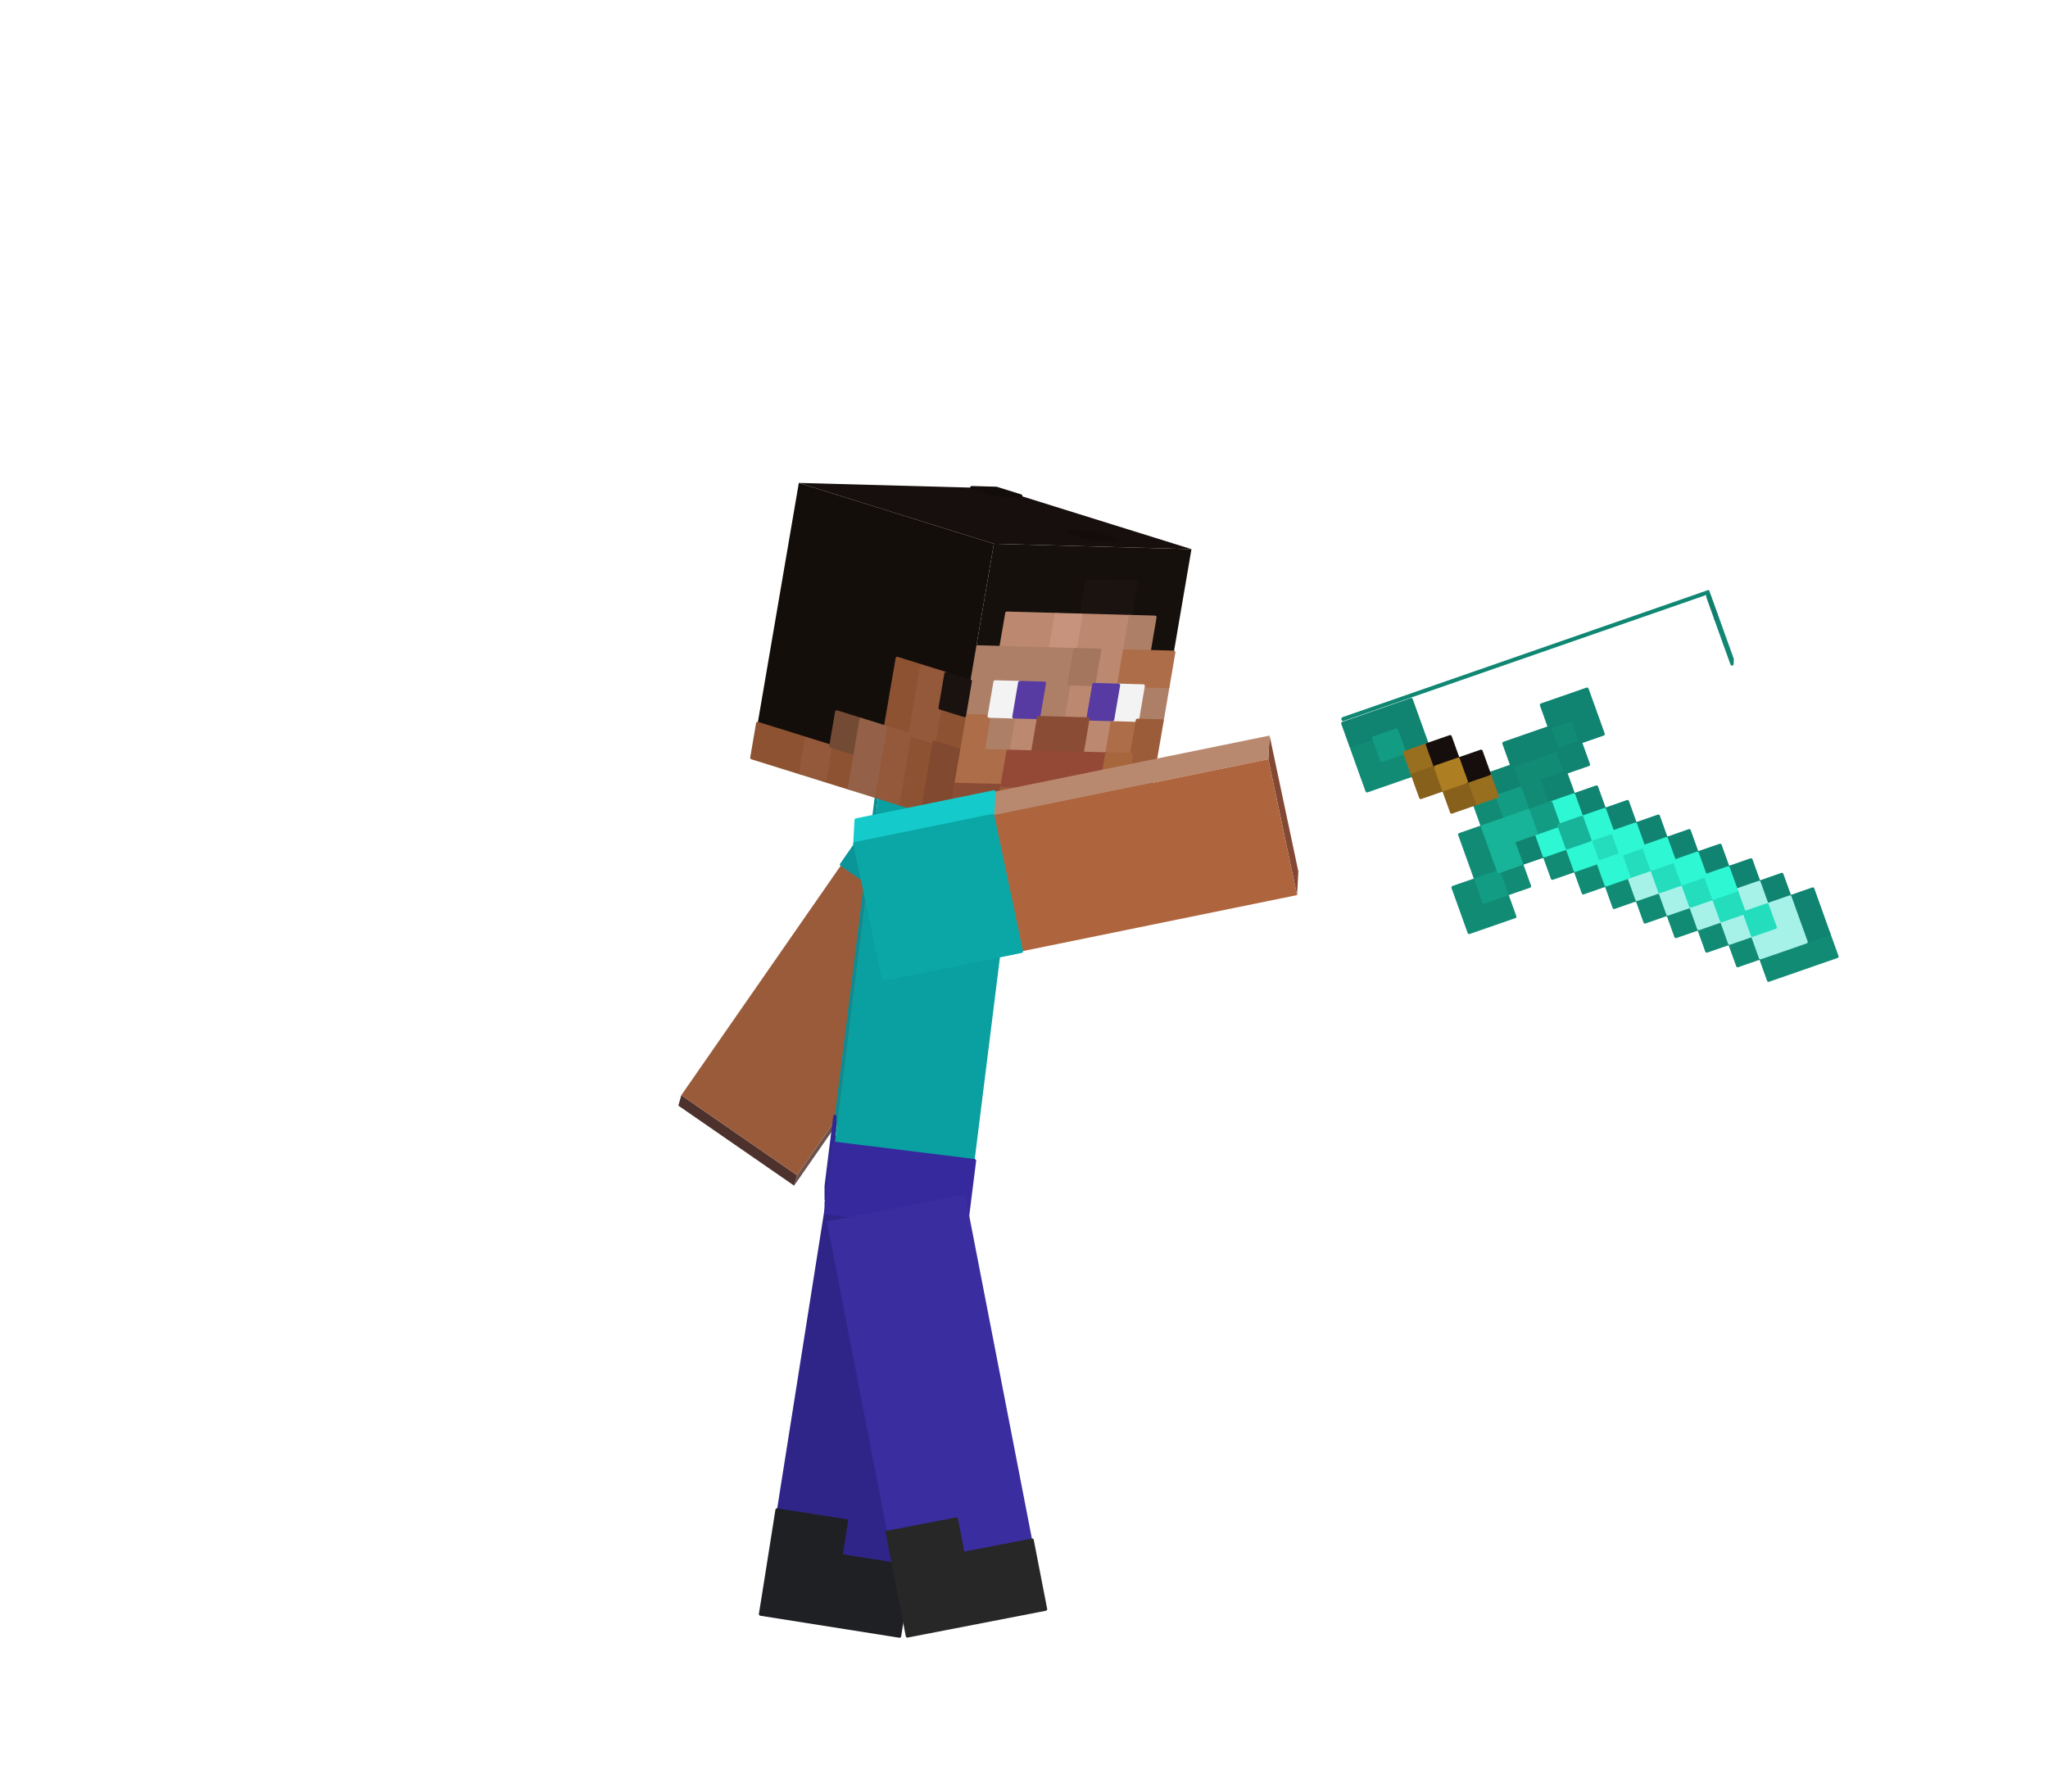
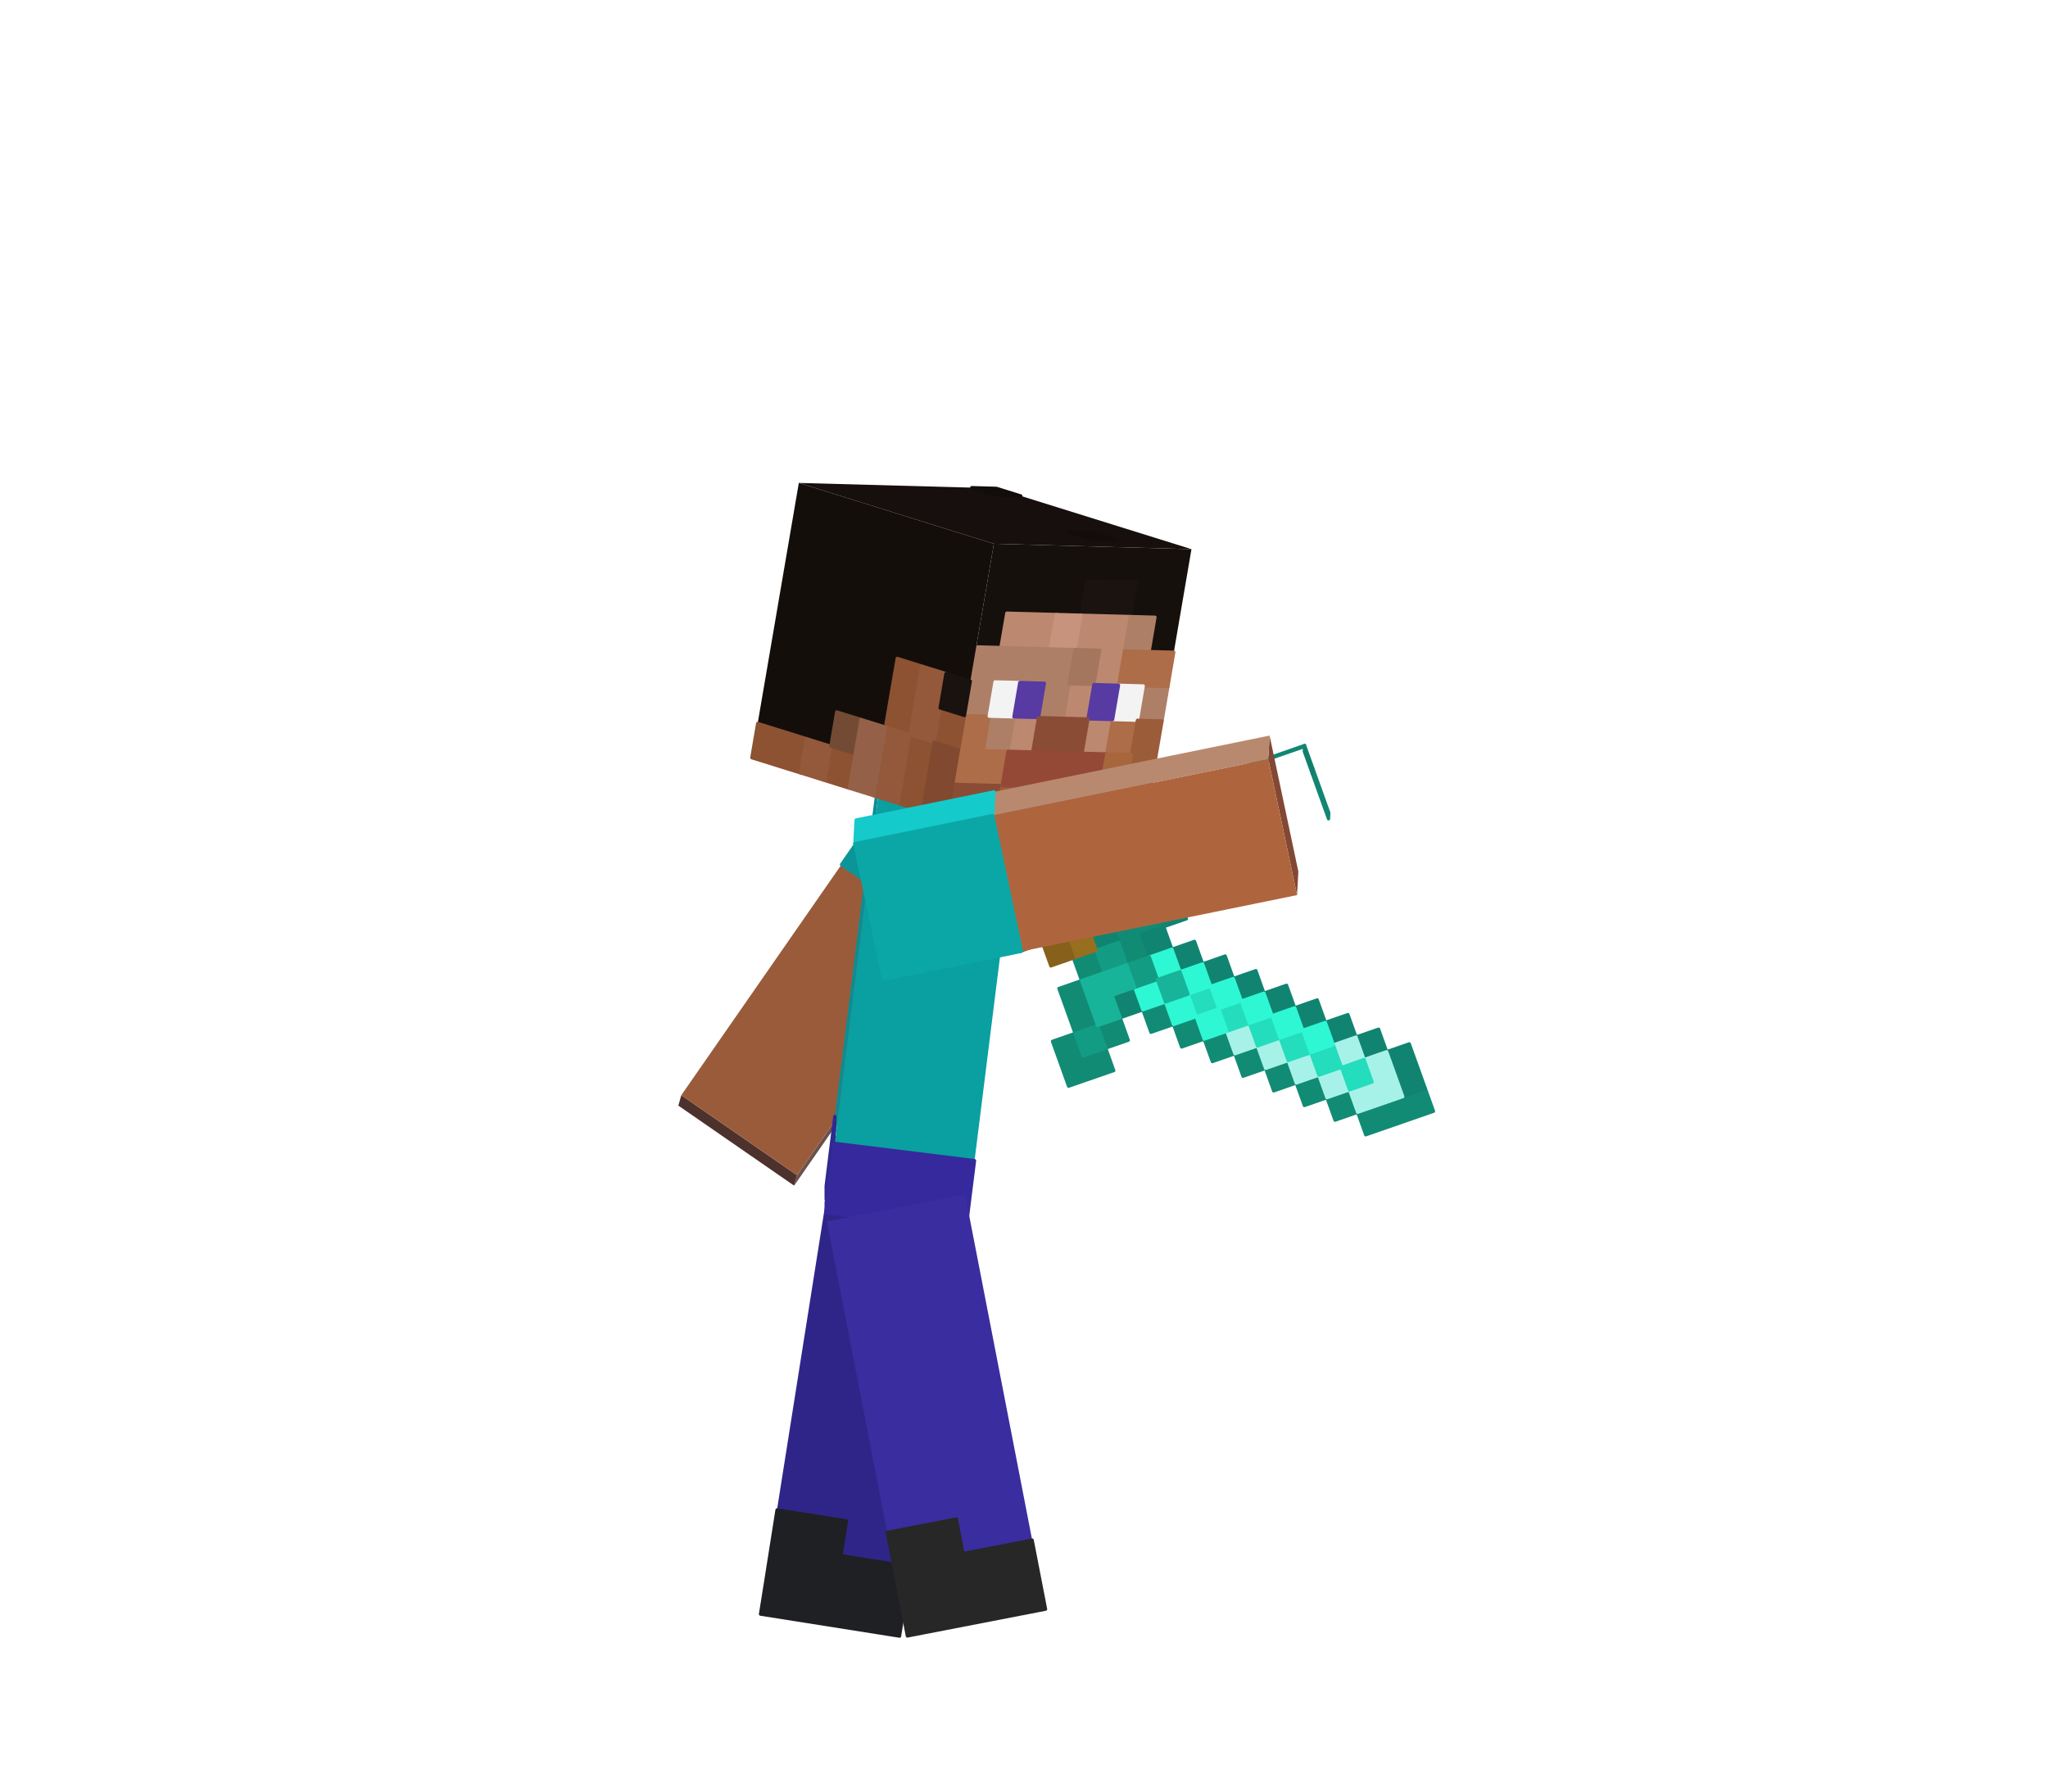
<svg xmlns="http://www.w3.org/2000/svg" viewBox="0 0 384 336" width="384" height="336" role="img" aria-labelledby="swing-3-title">
  <g id="steve">
    <g id="arm-left" aria-label="Left arm">
      <g class="face" data-face="front">
        <path fill="#6a524d" d="M194.5 155.53L193.95 157.48L148.9 222.36L149.45 220.41Z" />
        <path fill="#0c7880" stroke="#0c7880" stroke-width=".6" stroke-linejoin="round" d="M194.5 155.53L193.95 157.48L190.19 162.88L190.75 160.93ZM190.75 160.93L190.19 162.88L186.44 168.29L186.99 166.34ZM186.99 166.34L186.44 168.29L182.69 173.7L183.24 171.75ZM183.24 171.75L182.69 173.7L178.93 179.1L179.49 177.16Z" />
      </g>
      <g class="face" data-face="bottom">
        <path fill="#4d312d" d="M149.45 220.41L148.9 222.36L127.19 207.35L127.74 205.4Z" />
      </g>
      <g class="face" data-face="nx">
        <path fill="#9a5b3b" d="M172.8 140.51L194.5 155.53L149.45 220.41L127.74 205.4Z" />
        <path fill="#0b9598" stroke="#0b9598" stroke-width=".6" stroke-linejoin="round" d="M172.8 140.51L194.5 155.53L190.75 160.93L169.04 145.92ZM169.04 145.92L190.75 160.93L186.99 166.34L165.29 151.33ZM165.29 151.33L186.99 166.34L183.24 171.75L161.53 156.74ZM161.53 156.74L183.24 171.75L179.49 177.16L157.78 162.14Z" />
      </g>
    </g>
    <g id="leg-left" aria-label="Left leg">
      <g class="face" data-face="nx">
        <path fill="#2f2589" d="M154.96 224.5L181.04 228.62L168.67 306.85L142.59 302.72Z" />
        <path fill="#1f2023" stroke="#1f2023" stroke-width=".6" stroke-linejoin="round" d="M145.69 283.17L158.72 285.23L157.69 291.75L144.66 289.69ZM144.66 289.69L170.73 293.81L169.7 300.33L143.63 296.21ZM143.63 296.21L169.7 300.33L168.67 306.85L142.59 302.72Z" />
      </g>
    </g>
    <g id="torso" aria-label="Torso">
      <g class="face" data-face="back">
        <path fill="#0c8d93" d="M164.67 144.18L164.67 149.23L154.9 227.46L154.9 222.41Z" />
        <path fill="#312991" stroke="#312991" stroke-width=".6" stroke-linejoin="round" d="M156.53 209.37L156.53 211.27L155.71 217.79L155.71 215.89ZM156.53 213.16L156.53 214.42L155.71 220.94L155.71 219.68ZM155.71 215.89L155.71 218.42L154.9 224.94L154.9 222.41ZM155.71 219.05L155.71 220.94L154.9 227.46L154.9 225.57Z" />
      </g>
      <g class="face" data-face="top">
        <path fill="#a4613d" d="M164.67 149.23L164.67 144.18L190.87 147.42L190.87 152.47Z" />
        <path fill="#1fdfdd" stroke="#1fdfdd" stroke-width=".6" stroke-linejoin="round" d="M164.67 149.23L164.67 148.6L171.22 149.41L171.22 150.04ZM164.67 144.81L164.67 144.18L171.22 144.99L171.22 145.62ZM171.22 150.04L171.22 149.41L177.77 150.22L177.77 150.85ZM171.22 145.62L171.22 144.99L177.77 145.8L177.77 146.43ZM177.77 150.85L177.77 150.22L184.32 151.03L184.32 151.66ZM177.77 146.43L177.77 145.8L184.32 146.61L184.32 147.24ZM184.32 151.66L184.32 151.03L190.87 151.84L190.87 152.47ZM184.32 147.24L184.32 146.61L190.87 147.42L190.87 148.05Z" />
      </g>
      <g class="face" data-face="nx">
        <path fill="#0a9fa0" d="M164.67 149.23L190.87 152.47L181.1 230.7L154.9 227.46Z" />
        <path fill="#36299d" stroke="#36299d" stroke-width=".6" stroke-linejoin="round" d="M156.53 214.42L182.73 217.67L181.91 224.18L155.71 220.94ZM155.71 220.94L181.91 224.18L181.1 230.7L154.9 227.46Z" />
-       </g>
-     </g>
-     <g id="held-sword" aria-label="Diamond sword">
-       <g class="face" data-face="back">
-         <path fill="#118672" stroke="#118672" stroke-width=".6" stroke-linejoin="round" d="M324.8 123.65L324.75 124.53L323.23 120.32L323.28 119.43ZM323.28 119.43L323.23 120.32L321.72 116.1L321.77 115.21Z" />
-         <path fill="#107f6e" stroke="#107f6e" stroke-width=".6" stroke-linejoin="round" d="M321.77 115.21L321.72 116.1L320.21 111.88L320.25 110.99Z" />
-       </g>
-       <g class="face" data-face="nx">
-         <path fill="#128b75" stroke="#128b75" stroke-width=".6" stroke-linejoin="round" d="M344.44 179.38L331.61 183.84L330.09 179.62L342.92 175.16ZM330.09 179.62L325.82 181.11L324.3 176.89L328.58 175.4ZM324.3 176.89L320.02 178.37L318.51 174.16L322.79 172.67ZM318.51 174.16L314.23 175.64L312.72 171.42L317 169.94ZM312.72 171.42L308.44 172.91L306.93 168.69L311.2 167.21ZM306.93 168.69L302.65 170.18L301.14 165.96L305.41 164.47ZM301.14 165.96L296.86 167.45L295.34 163.23L299.62 161.74ZM284.03 171.91L275.47 174.88L273.96 170.66L282.51 167.69ZM295.34 163.23L291.07 164.71L289.55 160.5L293.83 159.01ZM286.79 166.2L282.51 167.69L281 163.47L285.27 161.98ZM278.24 169.17L273.96 170.66L272.44 166.44L276.72 164.96ZM281 163.47L276.72 164.96L275.21 160.74L279.48 159.25ZM279.48 159.25L275.21 160.74L273.69 156.52L277.97 155.03ZM290.8 150.57L286.52 152.06L285.01 147.84L289.29 146.35ZM282.25 153.54L277.97 155.03L276.45 150.81L280.73 149.33ZM293.56 144.87L285.01 147.84L283.49 143.62L292.05 140.65ZM296.32 139.16L292.05 140.65L290.53 136.43L294.81 134.94ZM264.87 145.35L256.32 148.32L254.8 144.1L263.36 141.13ZM259.08 142.62L254.8 144.1L253.29 139.88L257.56 138.4Z" />
-         <path fill="#108471" stroke="#108471" stroke-width=".6" stroke-linejoin="round" d="M342.92 175.16L338.65 176.65L337.13 172.43L341.41 170.94ZM341.41 170.94L337.13 172.43L335.62 168.21L339.9 166.72ZM335.62 168.21L331.34 169.7L329.83 165.48L334.1 163.99ZM329.83 165.48L325.55 166.96L324.04 162.75L328.31 161.26ZM324.04 162.75L319.76 164.23L318.24 160.01L322.52 158.53ZM318.24 160.01L313.97 161.5L312.45 157.28L316.73 155.79ZM312.45 157.28L308.17 158.77L306.66 154.55L310.94 153.06ZM306.66 154.55L302.38 156.04L300.87 151.82L305.15 150.33ZM289.55 160.5L285.27 161.98L283.76 157.76L288.04 156.28ZM300.87 151.82L296.59 153.3L295.08 149.08L299.35 147.6ZM295.08 149.08L290.8 150.57L289.29 146.35L293.56 144.87ZM297.84 143.38L293.56 144.87L292.05 140.65L296.32 139.16ZM285.01 147.84L280.73 149.33L279.22 145.11L283.49 143.62ZM300.6 137.67L296.32 139.16L294.81 134.94L299.09 133.45ZM292.05 140.65L283.49 143.62L281.98 139.4L290.53 136.43ZM299.09 133.45L290.53 136.43L289.02 132.21L297.57 129.24ZM267.63 139.64L263.36 141.13L261.84 136.91L266.12 135.42ZM266.12 135.42L253.29 139.88L251.77 135.66L264.6 131.2Z" />
-         <path fill="#a7f2e8" stroke="#a7f2e8" stroke-width=".6" stroke-linejoin="round" d="M338.65 176.65L330.09 179.62L328.58 175.4L337.13 172.43ZM337.13 172.43L332.86 173.91L331.34 169.7L335.62 168.21ZM328.58 175.4L324.3 176.89L322.79 172.67L327.06 171.18ZM331.34 169.7L327.06 171.18L325.55 166.96L329.83 165.48ZM322.79 172.67L318.51 174.16L317 169.94L321.27 168.45ZM317 169.94L312.72 171.42L311.2 167.21L315.48 165.72ZM311.2 167.21L306.93 168.69L305.41 164.47L309.69 162.99Z" />
-         <path fill="#23ddbd" stroke="#23ddbd" stroke-width=".6" stroke-linejoin="round" d="M332.86 173.91L328.58 175.4L327.06 171.18L331.34 169.7ZM327.06 171.18L322.79 172.67L321.27 168.45L325.55 166.96ZM321.27 168.45L317 169.94L315.48 165.72L319.76 164.23ZM315.48 165.72L311.2 167.21L309.69 162.99L313.97 161.5ZM309.69 162.99L305.41 164.47L303.9 160.25L308.17 158.77ZM303.9 160.25L299.62 161.74L298.11 157.52L302.38 156.04Z" />
-         <path fill="#2ef7d4" stroke="#2ef7d4" stroke-width=".6" stroke-linejoin="round" d="M325.55 166.96L321.27 168.45L319.76 164.23L324.04 162.75ZM319.76 164.23L315.48 165.72L313.97 161.5L318.24 160.01ZM313.97 161.5L309.69 162.99L308.17 158.77L312.45 157.28ZM305.41 164.47L301.14 165.96L299.62 161.74L303.9 160.25ZM308.17 158.77L303.9 160.25L302.38 156.04L306.66 154.55ZM299.62 161.74L295.34 163.23L293.83 159.01L298.11 157.52ZM302.38 156.04L298.11 157.52L296.59 153.3L300.87 151.82ZM293.83 159.01L289.55 160.5L288.04 156.28L292.31 154.79ZM296.59 153.3L292.31 154.79L290.8 150.57L295.08 149.08Z" />
-         <path fill="#139c84" stroke="#139c84" stroke-width=".6" stroke-linejoin="round" d="M282.51 167.69L278.24 169.17L276.72 164.96L281 163.47ZM292.31 154.79L288.04 156.28L286.52 152.06L290.8 150.57ZM286.52 152.06L282.25 153.54L280.73 149.33L285.01 147.84ZM263.36 141.13L259.08 142.62L257.56 138.4L261.84 136.91Z" />
-         <path fill="#17b49a" stroke="#17b49a" stroke-width=".6" stroke-linejoin="round" d="M298.11 157.52L293.83 159.01L292.31 154.79L296.59 153.3ZM285.27 161.98L281 163.47L279.48 159.25L283.76 157.76ZM288.04 156.28L279.48 159.25L277.97 155.03L286.52 152.06Z" />
-         <path fill="#986e1f" stroke="#986e1f" stroke-width=".6" stroke-linejoin="round" d="M280.73 149.33L276.45 150.81L274.94 146.59L279.22 145.11ZM269.15 143.86L264.87 145.35L263.36 141.13L267.63 139.64Z" />
-         <path fill="#87601b" stroke="#87601b" stroke-width=".6" stroke-linejoin="round" d="M276.45 150.81L272.18 152.3L270.66 148.08L274.94 146.59ZM270.66 148.08L266.39 149.57L264.87 145.35L269.15 143.86Z" />
-         <path fill="#150e0c" stroke="#150e0c" stroke-width=".6" stroke-linejoin="round" d="M279.22 145.11L274.94 146.59L273.42 142.37L277.7 140.89ZM273.42 142.37L269.15 143.86L267.63 139.64L271.91 138.16Z" />
-         <path fill="#ae7e22" stroke="#ae7e22" stroke-width=".6" stroke-linejoin="round" d="M274.94 146.59L270.66 148.08L269.15 143.86L273.42 142.37Z" />
-       </g>
-       <g class="face" data-face="bottom">
-         <path fill="#108773" stroke="#108773" stroke-width=".6" stroke-linejoin="round" d="M251.81 134.94L251.82 134.78L320.25 110.99L320.24 111.16Z" />
      </g>
    </g>
    <g id="head" aria-label="Head">
      <g class="face" data-face="top">
        <path fill="#160f0d" d="M149.78 90.57L186.83 91.58L223.4 102.99L186.35 101.98Z" />
        <path fill="#120d0a" stroke="#120d0a" stroke-width=".6" stroke-linejoin="round" d="M182.2 91.45L186.83 91.58L191.4 93.01L186.77 92.88ZM200.36 99.76L205 99.89L209.57 101.31L204.94 101.19Z" />
      </g>
      <g class="face" data-face="front">
        <path fill="#15100c" d="M186.35 101.98L223.4 102.99L214.58 154.53L177.53 153.52Z" />
        <path fill="#1a130f" stroke="#1a130f" stroke-width=".6" stroke-linejoin="round" d="M203.77 108.93L213.04 109.18L211.93 115.62L202.67 115.37Z" />
        <path fill="#bd8870" stroke="#bd8870" stroke-width=".6" stroke-linejoin="round" d="M188.78 114.99L198.04 115.24L196.94 121.69L187.67 121.43ZM202.67 115.37L211.93 115.62L210.83 122.07L201.57 121.81ZM206.2 121.94L210.83 122.07L209.73 128.51L205.1 128.38ZM200.46 128.26L205.1 128.38L203.99 134.83L199.36 134.7ZM190.1 134.45L194.73 134.57L193.63 141.02L189 140.89ZM203.99 134.83L208.62 134.95L207.52 141.39L202.89 141.27Z" />
        <path fill="#c7937c" stroke="#c7937c" stroke-width=".6" stroke-linejoin="round" d="M198.04 115.24L202.67 115.37L201.57 121.81L196.94 121.69Z" />
        <path fill="#ae7f67" stroke="#ae7f67" stroke-width=".6" stroke-linejoin="round" d="M211.93 115.62L216.56 115.75L215.46 122.19L210.83 122.07ZM183.04 121.31L201.57 121.81L200.46 128.26L181.94 127.75ZM181.94 127.75L186.57 127.88L185.47 134.32L180.84 134.19ZM195.83 128.13L200.46 128.26L199.36 134.7L194.73 134.57ZM214.36 128.64L218.99 128.76L217.89 135.2L213.26 135.08ZM185.47 134.32L190.1 134.45L189 140.89L184.37 140.76Z" />
        <path fill="#a5765e" stroke="#a5765e" stroke-width=".6" stroke-linejoin="round" d="M201.57 121.81L206.2 121.94L205.1 128.38L200.46 128.26Z" />
        <path fill="#ad6d49" stroke="#ad6d49" stroke-width=".6" stroke-linejoin="round" d="M210.83 122.07L220.09 122.32L218.99 128.76L209.73 128.51ZM180.84 134.19L185.47 134.32L184.37 140.76L179.73 140.64ZM208.62 134.95L213.26 135.08L212.15 141.52L207.52 141.39ZM179.73 140.64L189 140.89L187.89 147.33L178.63 147.08Z" />
        <path fill="#f3f3f4" stroke="#f3f3f4" stroke-width=".6" stroke-linejoin="round" d="M186.57 127.88L191.2 128L190.1 134.45L185.47 134.32ZM209.73 128.51L214.36 128.64L213.26 135.08L208.62 134.95Z" />
        <path fill="#573ba2" stroke="#573ba2" stroke-width=".6" stroke-linejoin="round" d="M191.2 128L195.83 128.13L194.73 134.57L190.1 134.45ZM205.1 128.38L209.73 128.51L208.62 134.95L203.99 134.83Z" />
        <path fill="#8b4c35" stroke="#8b4c35" stroke-width=".6" stroke-linejoin="round" d="M194.73 134.57L203.99 134.83L202.89 141.27L193.63 141.02ZM178.63 147.08L187.89 147.33L186.79 153.78L177.53 153.52Z" />
        <path fill="#9b5c39" stroke="#9b5c39" stroke-width=".6" stroke-linejoin="round" d="M213.26 135.08L217.89 135.2L216.78 141.65L212.15 141.52ZM212.15 141.52L216.78 141.65L215.68 148.09L211.05 147.96ZM187.89 147.33L215.68 148.09L214.58 154.53L186.79 153.78Z" />
        <path fill="#944937" stroke="#944937" stroke-width=".6" stroke-linejoin="round" d="M189 140.89L207.52 141.39L206.42 147.84L187.89 147.33Z" />
        <path fill="#a7663c" stroke="#a7663c" stroke-width=".6" stroke-linejoin="round" d="M207.52 141.39L212.15 141.52L211.05 147.96L206.42 147.84Z" />
      </g>
      <g class="face" data-face="nx">
        <path fill="#140e0b" d="M149.78 90.57L186.35 101.98L177.53 153.52L140.96 142.11Z" />
        <path fill="#8c5231" stroke="#8c5231" stroke-width=".6" stroke-linejoin="round" d="M168.23 123.47L172.8 124.9L171.69 131.34L167.12 129.92ZM167.12 129.92L171.69 131.34L170.59 137.78L166.02 136.36ZM176.27 132.77L180.84 134.19L179.73 140.64L175.16 139.21ZM170.59 137.78L175.16 139.21L174.06 145.65L169.49 144.23ZM142.06 135.67L151.2 138.52L150.1 144.96L140.96 142.11ZM155.78 139.95L160.35 141.37L159.24 147.82L154.67 146.39ZM169.49 144.23L174.06 145.65L172.96 152.1L168.39 150.67Z" />
        <path fill="#94583a" stroke="#94583a" stroke-width=".6" stroke-linejoin="round" d="M172.8 124.9L177.37 126.32L176.27 132.77L171.69 131.34ZM171.69 131.34L176.27 132.77L175.16 139.21L170.59 137.78ZM166.02 136.36L170.59 137.78L169.49 144.23L164.92 142.8ZM151.2 138.52L155.78 139.95L154.67 146.39L150.1 144.96ZM164.92 142.8L169.49 144.23L168.39 150.67L163.82 149.24Z" />
        <path fill="#19120f" stroke="#19120f" stroke-width=".6" stroke-linejoin="round" d="M177.37 126.32L181.94 127.75L180.84 134.19L176.27 132.77Z" />
        <path fill="#734b34" stroke="#734b34" stroke-width=".6" stroke-linejoin="round" d="M156.88 133.51L161.45 134.93L160.35 141.37L155.78 139.95Z" />
        <path fill="#946148" stroke="#946148" stroke-width=".6" stroke-linejoin="round" d="M161.45 134.93L166.02 136.36L164.92 142.8L160.35 141.37ZM160.35 141.37L164.92 142.8L163.82 149.24L159.24 147.82Z" />
        <path fill="#81492f" stroke="#81492f" stroke-width=".6" stroke-linejoin="round" d="M175.16 139.21L179.73 140.64L178.63 147.08L174.06 145.65ZM174.06 145.65L178.63 147.08L177.53 153.52L172.96 152.1Z" />
      </g>
    </g>
    <g id="leg-right" aria-label="Right leg">
      <g class="face" data-face="nx">
        <path fill="#3a2d9f" d="M155.04 229.07L180.96 224.04L196.05 301.79L170.13 306.82Z" />
        <path fill="#272727" stroke="#272727" stroke-width=".6" stroke-linejoin="round" d="M166.36 287.38L179.32 284.87L180.57 291.35L167.62 293.86ZM167.62 293.86L193.53 288.83L194.79 295.31L168.87 300.34ZM168.87 300.34L194.79 295.31L196.05 301.79L170.13 306.82Z" />
      </g>
    </g>
+     <g id="held-sword" aria-label="Diamond sword">
+       <g class="face" data-face="back">
+         <path fill="#118672" stroke="#118672" stroke-width=".6" stroke-linejoin="round" d="M249.16 152.46L249.1 153.57L247.58 149.35L247.64 148.24ZM247.64 148.24L247.58 149.35L246.07 145.13L246.13 144.02Z" />
+         <path fill="#107f6e" stroke="#107f6e" stroke-width=".6" stroke-linejoin="round" d="M246.13 144.02L246.07 145.13L244.55 140.91L244.61 139.8Z" />
+       </g>
+       <g class="face" data-face="nx">
+         <path fill="#128b75" stroke="#128b75" stroke-width=".6" stroke-linejoin="round" d="M268.79 208.41L256.07 212.83L254.56 208.61L267.27 204.19ZM254.56 208.61L250.32 210.09L248.8 205.87L253.04 204.4ZM248.8 205.87L244.57 207.34L243.05 203.12L247.29 201.65ZM243.05 203.12L238.81 204.6L237.3 200.38L241.54 198.9ZM237.3 200.38L233.06 201.85L231.55 197.63L235.78 196.16ZM231.55 197.63L227.31 199.1L225.79 194.89L230.03 193.41ZM225.79 194.89L221.55 196.36L220.04 192.14L224.28 190.67ZM208.84 200.78L200.36 203.72L198.85 199.51L207.33 196.56ZM220.04 192.14L215.8 193.61L214.29 189.39L218.53 187.92ZM211.56 195.09L207.33 196.56L205.81 192.34L210.05 190.87ZM203.09 198.03L198.85 199.51L197.33 195.29L201.57 193.81ZM205.81 192.34L201.57 193.81L200.06 189.59L204.3 188.12ZM204.3 188.12L200.06 189.59L198.54 185.38L202.78 183.9ZM215.5 179.48L211.26 180.96L209.74 176.74L213.98 175.26ZM207.02 182.43L202.78 183.9L201.27 179.68L205.51 178.21ZM218.22 173.79L209.74 176.74L208.23 172.52L216.7 169.57ZM220.94 168.1L216.7 169.57L215.19 165.35L219.43 163.88ZM189.76 174.19L181.28 177.14L179.77 172.92L188.25 169.97ZM184.01 171.45L179.77 172.92L178.26 168.7L182.49 167.23Z" />
+         <path fill="#108471" stroke="#108471" stroke-width=".6" stroke-linejoin="round" d="M267.27 204.19L263.03 205.67L261.52 201.45L265.76 199.98ZM265.76 199.98L261.52 201.45L260 197.23L264.24 195.76ZM260 197.23L255.77 198.7L254.25 194.48L258.49 193.01ZM254.25 194.48L250.01 195.96L248.5 191.74L252.74 190.27ZM248.5 191.74L244.26 193.21L242.75 188.99L246.98 187.52ZM242.75 188.99L238.51 190.47L236.99 186.25L241.23 184.77ZM236.99 186.25L232.75 187.72L231.24 183.5L235.48 182.03ZM231.24 183.5L227 184.97L225.49 180.76L229.73 179.28ZM214.29 189.39L210.05 190.87L208.53 186.65L212.77 185.18ZM225.49 180.76L221.25 182.23L219.73 178.01L223.97 176.54ZM219.73 178.01L215.5 179.48L213.98 175.26L218.22 173.79ZM222.46 172.32L218.22 173.79L216.7 169.57L220.94 168.1ZM209.74 176.74L205.51 178.21L203.99 173.99L208.23 172.52ZM225.18 166.63L220.94 168.1L219.43 163.88L223.67 162.41ZM216.7 169.57L208.23 172.52L206.71 168.3L215.19 165.35ZM223.67 162.41L215.19 165.35L213.68 161.13L222.15 158.19ZM192.48 168.5L188.25 169.97L186.73 165.75L190.97 164.28ZM190.97 164.28L178.26 168.7L176.74 164.48L189.46 160.06Z" />
+         <path fill="#a7f2e8" stroke="#a7f2e8" stroke-width=".6" stroke-linejoin="round" d="M263.03 205.67L254.56 208.61L253.04 204.4L261.52 201.45ZM261.52 201.45L257.28 202.92L255.77 198.7L260 197.23ZM253.04 204.4L248.8 205.87L247.29 201.65L251.53 200.18ZM255.77 198.7L251.53 200.18L250.01 195.96L254.25 194.48ZM247.29 201.65L243.05 203.12L241.54 198.9L245.77 197.43ZM241.54 198.9L237.3 200.38L235.78 196.16L240.02 194.68ZM235.78 196.16L231.55 197.63L230.03 193.41L234.27 191.94Z" />
+         <path fill="#23ddbd" stroke="#23ddbd" stroke-width=".6" stroke-linejoin="round" d="M257.28 202.92L253.04 204.4L251.53 200.18L255.77 198.7ZM251.53 200.18L247.29 201.65L245.77 197.43L250.01 195.96ZM245.77 197.43L241.54 198.9L240.02 194.68L244.26 193.21ZM240.02 194.68L235.78 196.16L234.27 191.94L238.51 190.47ZM234.27 191.94L230.03 193.41L228.52 189.19L232.75 187.72ZM228.52 189.19L224.28 190.67L222.76 186.45L227 184.97Z" />
+         <path fill="#2ef7d4" stroke="#2ef7d4" stroke-width=".6" stroke-linejoin="round" d="M250.01 195.96L245.77 197.43L244.26 193.21L248.5 191.74ZM244.26 193.21L240.02 194.68L238.51 190.47L242.75 188.99ZM238.51 190.47L234.27 191.94L232.75 187.72L236.99 186.25ZM230.03 193.41L225.79 194.89L224.28 190.67L228.52 189.19ZM232.75 187.72L228.52 189.19L227 184.97L231.24 183.5ZM224.28 190.67L220.04 192.14L218.53 187.92L222.76 186.45ZM227 184.97L222.76 186.45L221.25 182.23L225.49 180.76ZM218.53 187.92L214.29 189.39L212.77 185.18L217.01 183.7ZM221.25 182.23L217.01 183.7L215.5 179.48L219.73 178.01Z" />
+         <path fill="#139c84" stroke="#139c84" stroke-width=".6" stroke-linejoin="round" d="M207.33 196.56L203.09 198.03L201.57 193.81L205.81 192.34ZM217.01 183.7L212.77 185.18L211.26 180.96L215.5 179.48ZM211.26 180.96L207.02 182.43L205.51 178.21L209.74 176.74ZM188.25 169.97L184.01 171.45L182.49 167.23L186.73 165.75Z" />
+         <path fill="#17b49a" stroke="#17b49a" stroke-width=".6" stroke-linejoin="round" d="M222.76 186.45L218.53 187.92L217.01 183.7L221.25 182.23ZM210.05 190.87L205.81 192.34L204.3 188.12L208.53 186.65ZM212.77 185.18L204.3 188.12L202.78 183.9L211.26 180.96Z" />
+         <path fill="#986e1f" stroke="#986e1f" stroke-width=".6" stroke-linejoin="round" d="M205.51 178.21L201.27 179.68L199.75 175.47L203.99 173.99ZM194 172.72L189.76 174.19L188.25 169.97L192.48 168.5Z" />
+         <path fill="#87601b" stroke="#87601b" stroke-width=".6" stroke-linejoin="round" d="M201.27 179.68L197.03 181.16L195.51 176.94L199.75 175.47ZM195.51 176.94L191.28 178.41L189.76 174.19L194 172.72Z" />
+         <path fill="#150e0c" stroke="#150e0c" stroke-width=".6" stroke-linejoin="round" d="M203.99 173.99L199.75 175.47L198.24 171.25L202.48 169.77ZM198.24 171.25L194 172.72L192.48 168.5L196.72 167.03Z" />
+         <path fill="#ae7e22" stroke="#ae7e22" stroke-width=".6" stroke-linejoin="round" d="M199.75 175.47L195.51 176.94L194 172.72L198.24 171.25Z" />
+       </g>
+       <g class="face" data-face="bottom">
+         <path fill="#108773" stroke="#108773" stroke-width=".6" stroke-linejoin="round" d="M176.79 163.58L176.8 163.37L244.61 139.8L244.6 140.01Z" />
+       </g>
+     </g>
    <g id="arm-right" aria-label="Right arm">
      <g class="face" data-face="bottom">
        <path fill="#824834" d="M237.81 142.38L238.05 137.95L243.44 163.44L243.2 167.87Z" />
      </g>
      <g class="face" data-face="front">
        <path fill="#b9896f" d="M160.28 158.22L160.52 153.78L238.05 137.95L237.81 142.38Z" />
        <path fill="#15caca" stroke="#15caca" stroke-width=".6" stroke-linejoin="round" d="M160.28 158.22L160.52 153.78L166.98 152.47L166.75 156.9ZM166.75 156.9L166.98 152.47L173.44 151.15L173.21 155.58ZM173.21 155.58L173.44 151.15L179.91 149.83L179.67 154.26ZM179.67 154.26L179.91 149.83L186.37 148.51L186.13 152.94Z" />
      </g>
      <g class="face" data-face="nx">
        <path fill="#ae653e" d="M165.68 183.7L160.28 158.22L237.81 142.38L243.2 167.87Z" />
        <path fill="#0ba7a7" stroke="#0ba7a7" stroke-width=".6" stroke-linejoin="round" d="M165.68 183.7L160.28 158.22L166.75 156.9L172.14 182.38ZM172.14 182.38L166.75 156.9L173.21 155.58L178.6 181.06ZM178.6 181.06L173.21 155.58L179.67 154.26L185.06 179.74ZM185.06 179.74L179.67 154.26L186.13 152.94L191.52 178.42Z" />
      </g>
    </g>
  </g>
</svg>
